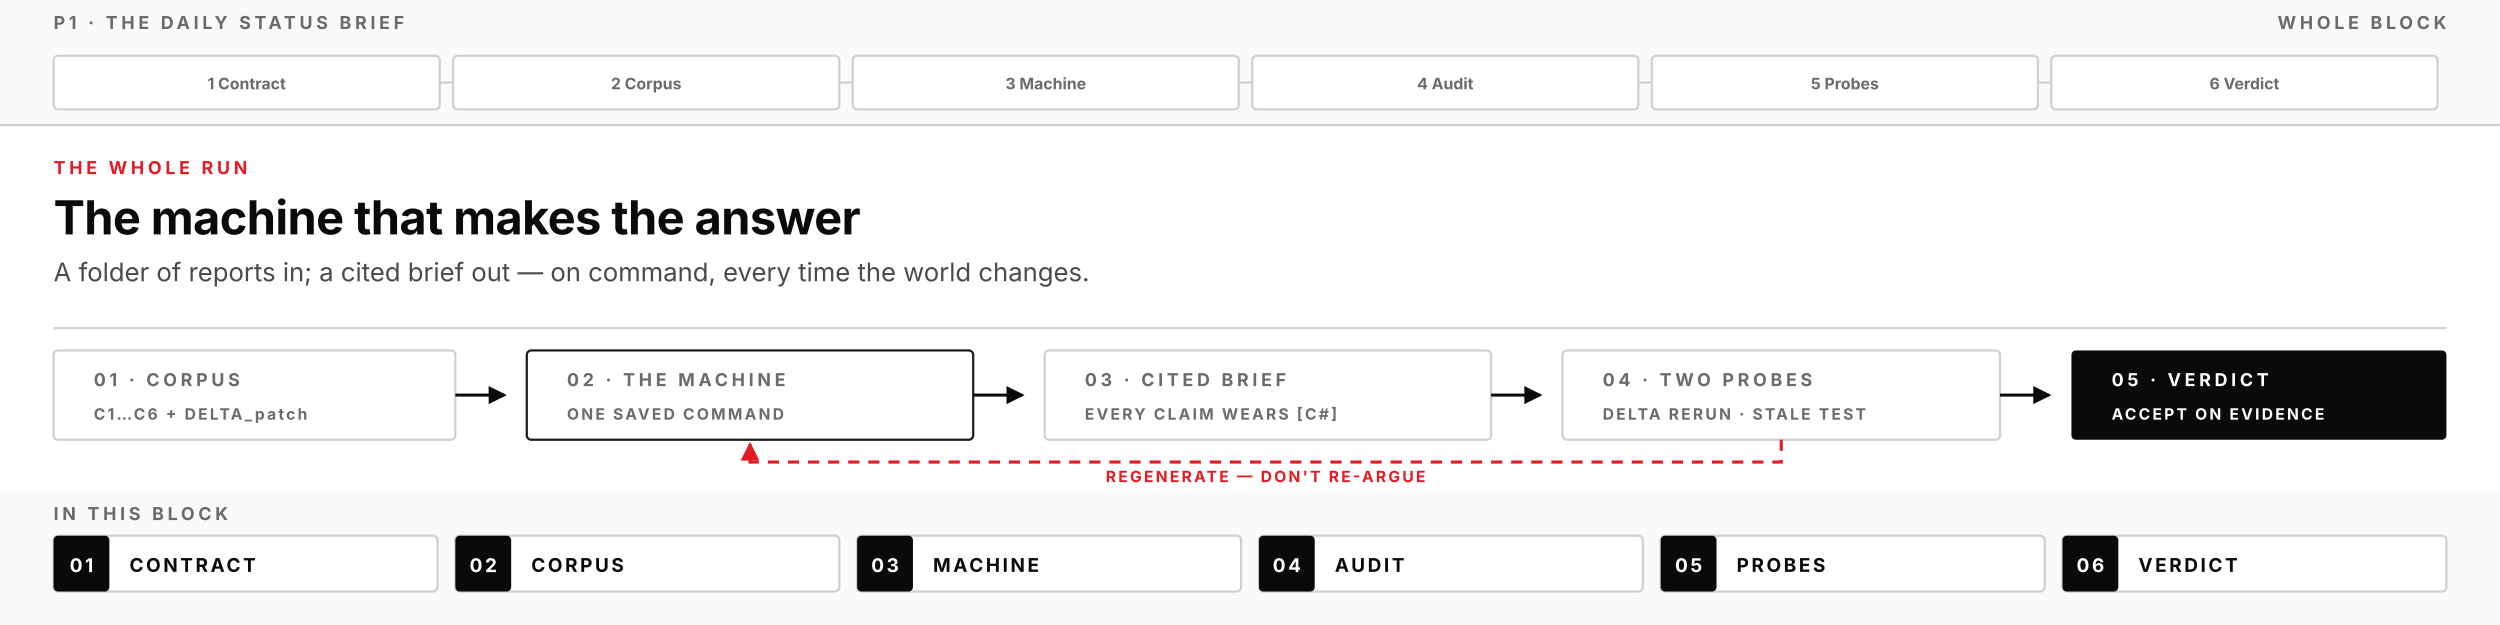
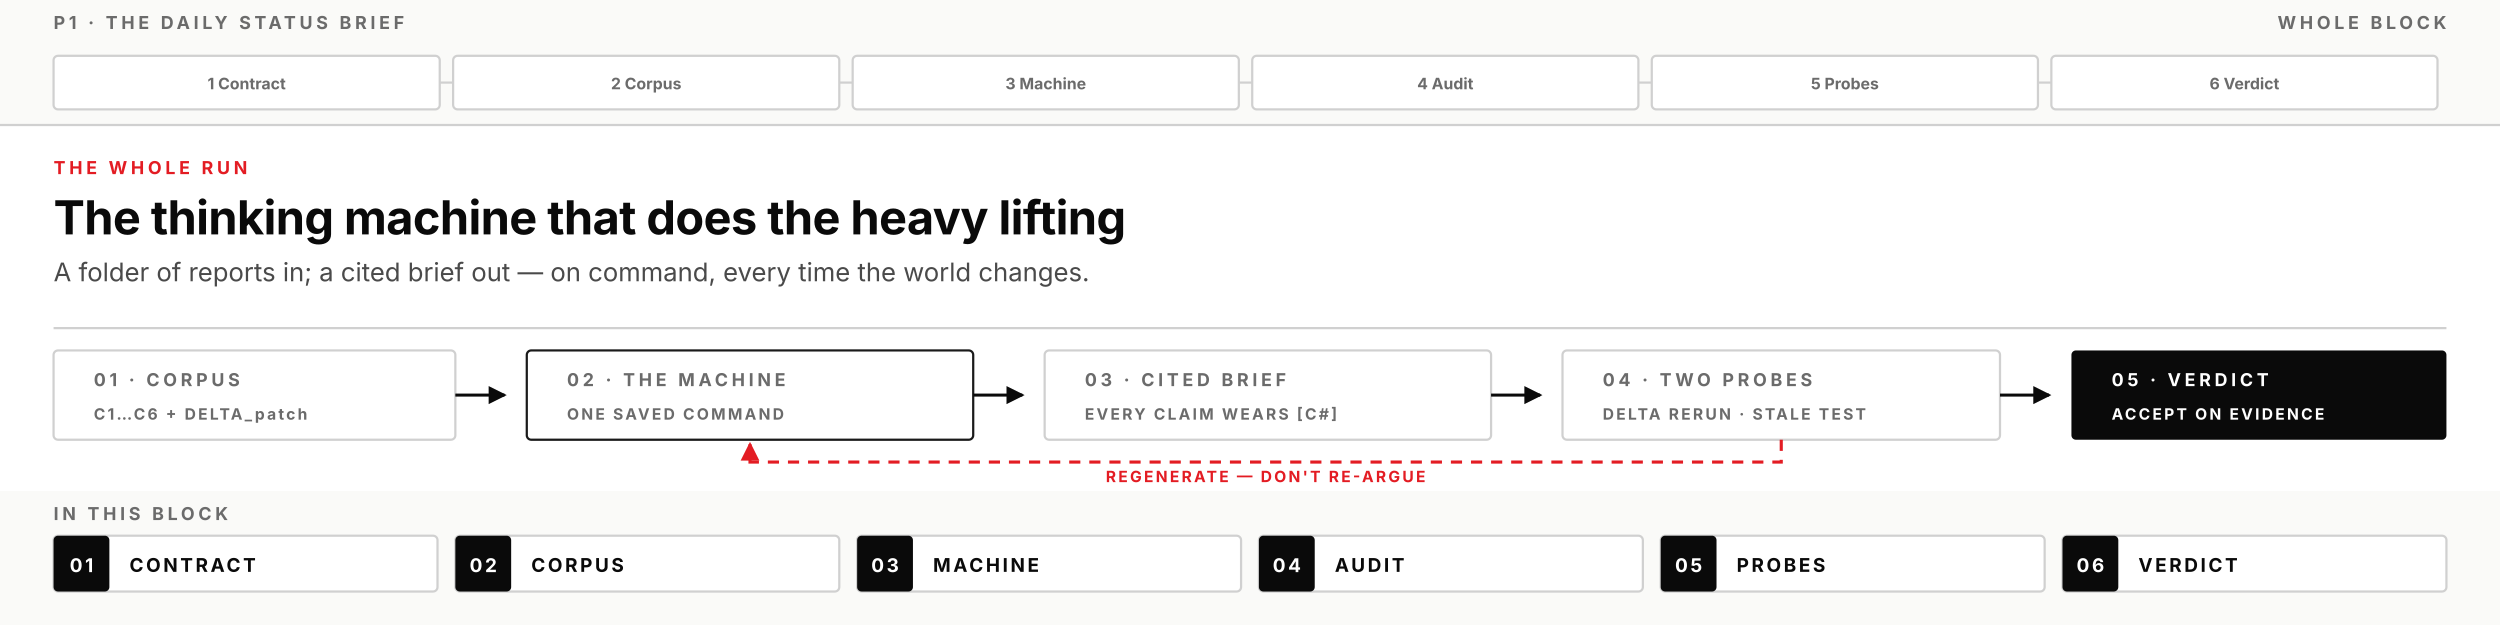
<svg xmlns="http://www.w3.org/2000/svg" viewBox="0 0 1120 280" role="img" aria-labelledby="title-p1-overview">
  <defs>
    <marker id="arrow" viewBox="0 0 8 8" refX="7" refY="4" markerWidth="6" markerHeight="6" orient="auto-start-reverse">
      <path d="M0 0 8 4 0 8Z" fill="#0A0A0A" />
    </marker>
    <marker id="arrow-red" viewBox="0 0 8 8" refX="7" refY="4" markerWidth="6" markerHeight="6" orient="auto-start-reverse">
      <path d="M0 0 8 4 0 8Z" fill="#E31C23" />
    </marker>
    <style>
      text { font-family: system-ui, "Inter", "Helvetica Neue", Arial, sans-serif; fill: #0A0A0A; }
      .micro { font-size: 8px; font-weight: 650; letter-spacing: 1.65px; }
      .tiny { font-size: 7px; font-weight: 650; letter-spacing: 1px; }
      .railtext { font-size: 7.1px; font-weight: 650; }
      .title { font-size: 21px; font-weight: 680; letter-spacing: -0.25px; }
      .purpose { font-size: 11.5px; font-weight: 430; fill: #4A4A4A; }
      .caption { font-size: 8.5px; font-weight: 650; letter-spacing: 1.15px; }
      .body { font-size: 9.5px; font-weight: 520; }
      .muted { fill: #6B6B6B; }
      .white { fill: #FFFFFF; }
      .red { fill: #E31C23; }
      .gold { fill: #A58650; }
      .line { fill: none; stroke: #0A0A0A; stroke-width: 1.35; vector-effect: non-scaling-stroke; }
      .hair { fill: none; stroke: #D0D0D0; stroke-width: 1; vector-effect: non-scaling-stroke; }
      .redline { fill: none; stroke: #E31C23; stroke-width: 1.4; vector-effect: non-scaling-stroke; }
      .goldline { fill: none; stroke: #A58650; stroke-width: 1.35; vector-effect: non-scaling-stroke; }
      .dash { stroke-dasharray: 5 4; }
    </style>
  </defs>
  <rect width="1120" height="280" fill="#FFFFFF" />
  <rect x="0" y="0" width="1120" height="56" fill="#FAFAF8" />
  <text x="24" y="13" class="micro muted">P1 · THE DAILY STATUS BRIEF</text>
  <text x="1096" y="13" class="micro muted" text-anchor="end">WHOLE BLOCK</text>
  <path d="M110.5 37H1005.5" class="hair" />
  <rect x="24" y="25" width="173" height="24" rx="2" fill="#FFFFFF" stroke="#D0D0D0" stroke-width="1" />
  <text x="110.5" y="40" class="railtext muted" text-anchor="middle">1 Contract</text>
  <rect x="203" y="25" width="173" height="24" rx="2" fill="#FFFFFF" stroke="#D0D0D0" stroke-width="1" />
  <text x="289.5" y="40" class="railtext muted" text-anchor="middle">2 Corpus</text>
  <rect x="382" y="25" width="173" height="24" rx="2" fill="#FFFFFF" stroke="#D0D0D0" stroke-width="1" />
  <text x="468.5" y="40" class="railtext muted" text-anchor="middle">3 Machine</text>
  <rect x="561" y="25" width="173" height="24" rx="2" fill="#FFFFFF" stroke="#D0D0D0" stroke-width="1" />
  <text x="647.5" y="40" class="railtext muted" text-anchor="middle">4 Audit</text>
  <rect x="740" y="25" width="173" height="24" rx="2" fill="#FFFFFF" stroke="#D0D0D0" stroke-width="1" />
  <text x="826.5" y="40" class="railtext muted" text-anchor="middle">5 Probes</text>
  <rect x="919" y="25" width="173" height="24" rx="2" fill="#FFFFFF" stroke="#D0D0D0" stroke-width="1" />
  <text x="1005.5" y="40" class="railtext muted" text-anchor="middle">6 Verdict</text>
  <path d="M0 56H1120" class="hair" />
  <text x="24" y="78" class="micro red">THE WHOLE RUN</text>
-   <text x="24" y="105" class="title">The machine that makes the answer</text>
+   <text x="24" y="105" class="title">The thinking machine that does the heavy lifting</text>
  <text x="24" y="126" class="purpose">A folder of reports in; a cited brief out — on command, every time the world changes.</text>
  <path d="M24 147H1096" class="hair" />
  <g aria-label="Flow from corpus through machine and brief to probes and verdict">
    <rect x="24" y="157" width="180" height="40" rx="2" fill="#FFFFFF" stroke="#D0D0D0" />
    <text x="42" y="173" class="micro muted">01 · CORPUS</text>
    <text x="42" y="188" class="tiny muted">C1…C6 + DELTA_patch</text>
    <path d="M204 177H226" class="line" marker-end="url(#arrow)" />
    <rect x="236" y="157" width="200" height="40" rx="2" fill="#FFFFFF" stroke="#1A1A1A" />
    <text x="254" y="173" class="micro muted">02 · THE MACHINE</text>
    <text x="254" y="188" class="tiny muted">ONE SAVED COMMAND</text>
    <path d="M436 177H458" class="line" marker-end="url(#arrow)" />
    <rect x="468" y="157" width="200" height="40" rx="2" fill="#FFFFFF" stroke="#D0D0D0" />
    <text x="486" y="173" class="micro muted">03 · CITED BRIEF</text>
    <text x="486" y="188" class="tiny muted">EVERY CLAIM WEARS [C#]</text>
    <path d="M668 177H690" class="line" marker-end="url(#arrow)" />
    <rect x="700" y="157" width="196" height="40" rx="2" fill="#FFFFFF" stroke="#D0D0D0" />
    <text x="718" y="173" class="micro muted">04 · TWO PROBES</text>
    <text x="718" y="188" class="tiny muted">DELTA RERUN · STALE TEST</text>
    <path d="M896 177H918" class="line" marker-end="url(#arrow)" />
    <rect x="928" y="157" width="168" height="40" rx="2" fill="#0A0A0A" />
    <text x="946" y="173" class="micro white">05 · VERDICT</text>
    <text x="946" y="188" class="tiny white">ACCEPT ON EVIDENCE</text>
    <path d="M798 197V207H336V199" class="redline dash" marker-end="url(#arrow-red)" />
    <text x="567" y="216" class="tiny red" text-anchor="middle">REGENERATE — DON'T RE-ARGUE</text>
  </g>
  <rect x="0" y="220" width="1120" height="60" fill="#FAFAF8" />
  <text x="24" y="233" class="micro muted">IN THIS BLOCK</text>
  <rect x="24" y="240" width="172" height="25" rx="2" fill="#FFFFFF" stroke="#D0D0D0" />
  <rect x="24" y="240" width="25" height="25" rx="2" fill="#0A0A0A" />
  <text x="36.5" y="256.3" class="caption white" text-anchor="middle">01</text>
  <text x="58" y="256.2" class="caption">CONTRACT</text>
  <rect x="204" y="240" width="172" height="25" rx="2" fill="#FFFFFF" stroke="#D0D0D0" />
  <rect x="204" y="240" width="25" height="25" rx="2" fill="#0A0A0A" />
  <text x="216.5" y="256.3" class="caption white" text-anchor="middle">02</text>
  <text x="238" y="256.2" class="caption">CORPUS</text>
  <rect x="384" y="240" width="172" height="25" rx="2" fill="#FFFFFF" stroke="#D0D0D0" />
  <rect x="384" y="240" width="25" height="25" rx="2" fill="#0A0A0A" />
  <text x="396.5" y="256.3" class="caption white" text-anchor="middle">03</text>
  <text x="418" y="256.2" class="caption">MACHINE</text>
  <rect x="564" y="240" width="172" height="25" rx="2" fill="#FFFFFF" stroke="#D0D0D0" />
  <rect x="564" y="240" width="25" height="25" rx="2" fill="#0A0A0A" />
  <text x="576.5" y="256.3" class="caption white" text-anchor="middle">04</text>
  <text x="598" y="256.2" class="caption">AUDIT</text>
  <rect x="744" y="240" width="172" height="25" rx="2" fill="#FFFFFF" stroke="#D0D0D0" />
  <rect x="744" y="240" width="25" height="25" rx="2" fill="#0A0A0A" />
  <text x="756.5" y="256.3" class="caption white" text-anchor="middle">05</text>
  <text x="778" y="256.2" class="caption">PROBES</text>
  <rect x="924" y="240" width="172" height="25" rx="2" fill="#FFFFFF" stroke="#D0D0D0" />
  <rect x="924" y="240" width="25" height="25" rx="2" fill="#0A0A0A" />
  <text x="936.5" y="256.3" class="caption white" text-anchor="middle">06</text>
  <text x="958" y="256.2" class="caption">VERDICT</text>
</svg>
